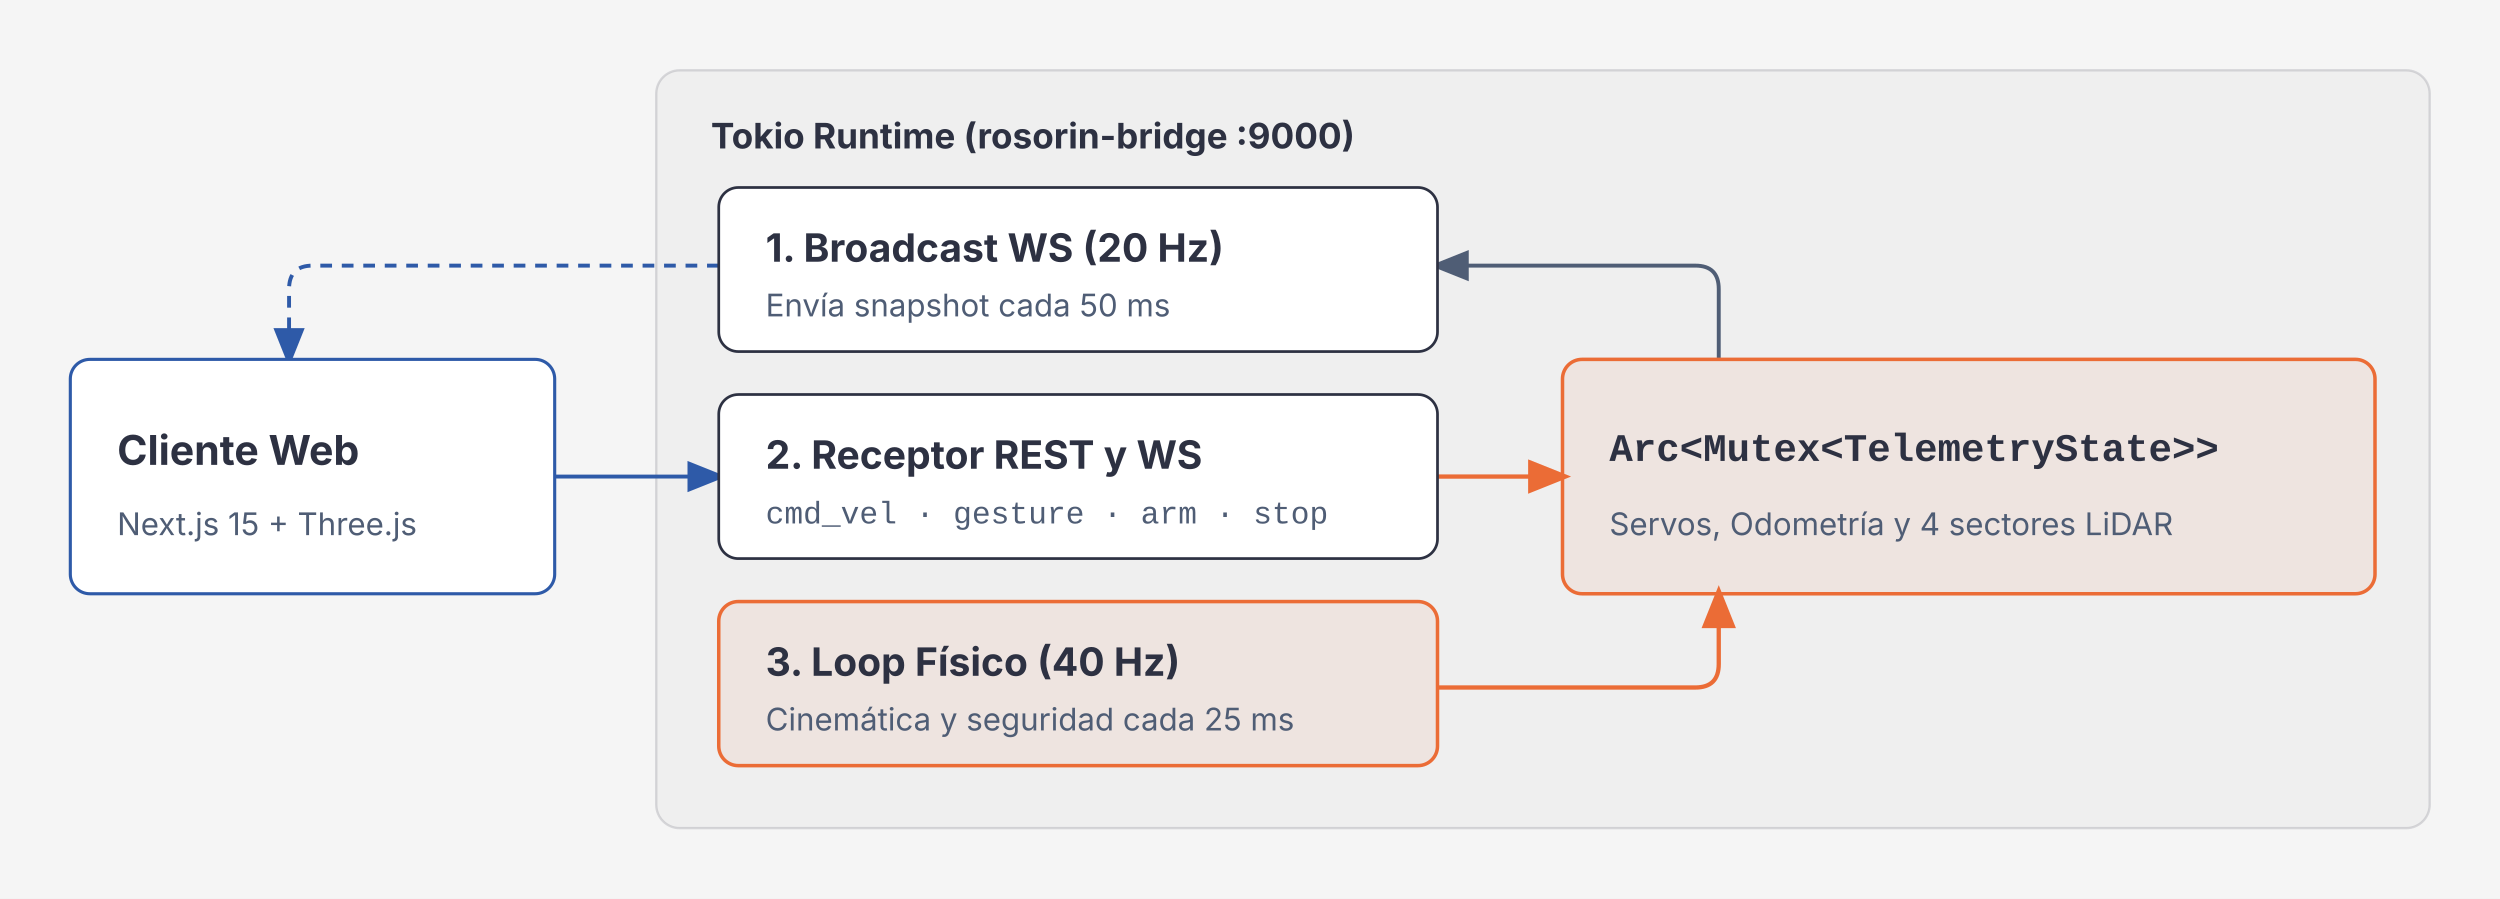
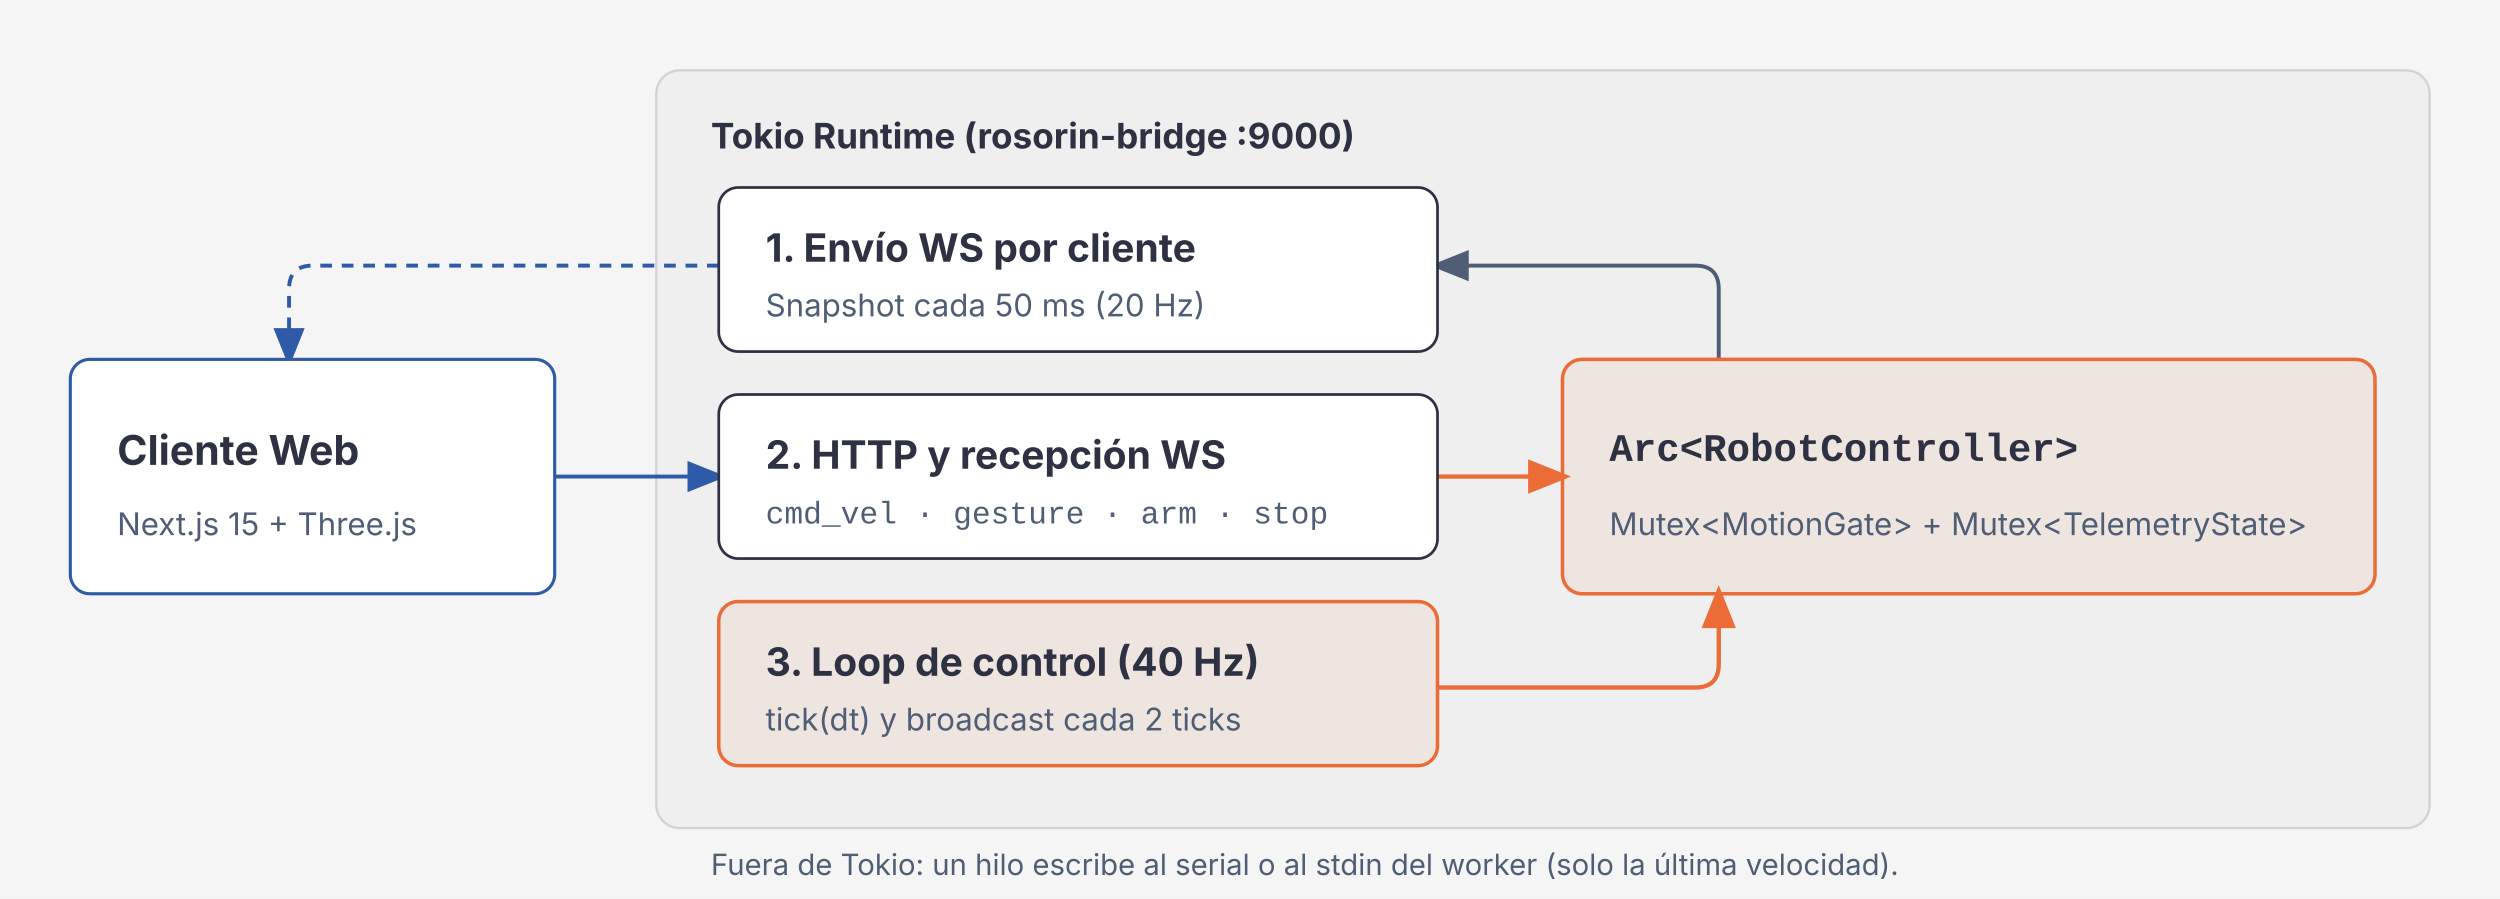
<svg xmlns="http://www.w3.org/2000/svg" viewBox="0 0 1280 460" role="img" aria-labelledby="rust-control-loops-title rust-control-loops-desc" id="rust-control-loops-root">
  <defs>
    <style>
      #rust-control-loops-root {
        font-family: 'Inter', -apple-system, BlinkMacSystemFont, 'Segoe UI', sans-serif;
        color: #2d3142;
      }
      .mono {
        font-family: 'SFMono-Regular', Consolas, 'Liberation Mono', monospace;
      }
    </style>
    <marker id="rcl-arrow" markerWidth="10" markerHeight="8" refX="8" refY="4" orient="auto">
      <polygon points="0 0, 10 4, 0 8" fill="#4f5d75" />
    </marker>
    <marker id="rcl-arrow-accent" markerWidth="10" markerHeight="8" refX="8" refY="4" orient="auto">
      <polygon points="0 0, 10 4, 0 8" fill="#eb6c36" />
    </marker>
    <marker id="rcl-arrow-blue" markerWidth="10" markerHeight="8" refX="8" refY="4" orient="auto">
      <polygon points="0 0, 10 4, 0 8" fill="#2e5aa8" />
    </marker>
  </defs>
  <rect width="100%" height="100%" fill="#f5f5f5" />
  <rect x="336" y="36" width="908" height="388" rx="12" fill="#2d3142" fill-opacity="0.03" stroke="#2d3142" stroke-opacity="0.16" stroke-width="1.2" />
  <text x="364" y="76" fill="#2d3142" font-size="18" font-weight="700">Tokio Runtime (rosorin-bridge :9000)</text>
  <line x1="284" y1="244" x2="368" y2="244" stroke="#2e5aa8" stroke-width="2" marker-end="url(#rcl-arrow-blue)" />
  <path d="M 368 136 L 160 136 Q 148 136 148 148 L 148 184" fill="none" stroke="#2e5aa8" stroke-width="2" stroke-dasharray="6,5" marker-end="url(#rcl-arrow-blue)" />
  <path d="M 880 184 L 880 148 Q 880 136 868 136 L 736 136" fill="none" stroke="#4f5d75" stroke-width="2" marker-end="url(#rcl-arrow)" />
  <line x1="736" y1="244" x2="800" y2="244" stroke="#eb6c36" stroke-width="2.2" marker-end="url(#rcl-arrow-accent)" />
  <path d="M 736 352 L 868 352 Q 880 352 880 340 L 880 304" fill="none" stroke="#eb6c36" stroke-width="2.2" marker-end="url(#rcl-arrow-accent)" />
  <rect x="36" y="184" width="248" height="120" rx="10" fill="#ffffff" stroke="#2e5aa8" stroke-width="1.6" />
  <text x="60" y="238" fill="#2d3142" font-size="21" font-weight="700">Cliente Web</text>
  <text x="60" y="274" fill="#4f5d75" font-size="16">Next.js 15 + Three.js</text>
  <rect x="368" y="96" width="368" height="84" rx="10" fill="#ffffff" stroke="#2d3142" stroke-width="1.4" />
-   <text x="392" y="134" fill="#2d3142" font-size="20" font-weight="700">1. Broadcast WS (20 Hz)</text>
-   <text x="392" y="162" fill="#4f5d75" font-size="16">Envía snapshot cada 50 ms</text>
+   <text x="392" y="134" fill="#2d3142" font-size="20" font-weight="700">1. Envío WS por cliente</text>
+   <text x="392" y="162" fill="#4f5d75" font-size="16">Snapshot cada 50 ms (20 Hz)</text>
  <rect x="368" y="202" width="368" height="84" rx="10" fill="#ffffff" stroke="#2d3142" stroke-width="1.4" />
-   <text x="392" y="240" fill="#2d3142" font-size="20" font-weight="700">2. Receptor REST y WS</text>
+   <text x="392" y="240" fill="#2d3142" font-size="20" font-weight="700">2. HTTP y recepción WS</text>
  <text x="392" y="268" fill="#4f5d75" font-size="16" class="mono">cmd_vel · gesture · arm · stop</text>
  <rect x="368" y="308" width="368" height="84" rx="10" fill="#eb6c36" fill-opacity="0.08" stroke="#eb6c36" stroke-width="1.8" />
-   <text x="392" y="346" fill="#2d3142" font-size="20" font-weight="700">3. Loop Físico (40 Hz)</text>
-   <text x="392" y="374" fill="#4f5d75" font-size="16">Cinemática y seguridad cada 25 ms</text>
+   <text x="392" y="346" fill="#2d3142" font-size="20" font-weight="700">3. Loop de control (40 Hz)</text>
+   <text x="392" y="374" fill="#4f5d75" font-size="16">tick(dt) y broadcast cada 2 ticks</text>
  <rect x="800" y="184" width="416" height="120" rx="10" fill="#eb6c36" fill-opacity="0.08" stroke="#eb6c36" stroke-width="1.8" />
-   <text x="824" y="236" fill="#2d3142" font-size="20" font-weight="700" class="mono">Arc&lt;Mutex&lt;TelemetryState&gt;&gt;</text>
-   <text x="824" y="274" fill="#4f5d75" font-size="16">Servos, Odometría y 4 sectores LiDAR</text>
+   <text x="824" y="236" fill="#2d3142" font-size="20" font-weight="700" class="mono">Arc&lt;RobotController&gt;</text>
+   <text x="824" y="274" fill="#4f5d75" font-size="16">Mutex&lt;MotionGate&gt; + Mutex&lt;TelemetryState&gt;</text>
+   <text x="364" y="448" fill="#4f5d75" font-size="15">Fuera de Tokio: un hilo escribe al serial o al stdin del worker (solo la última velocidad).</text>
</svg>
